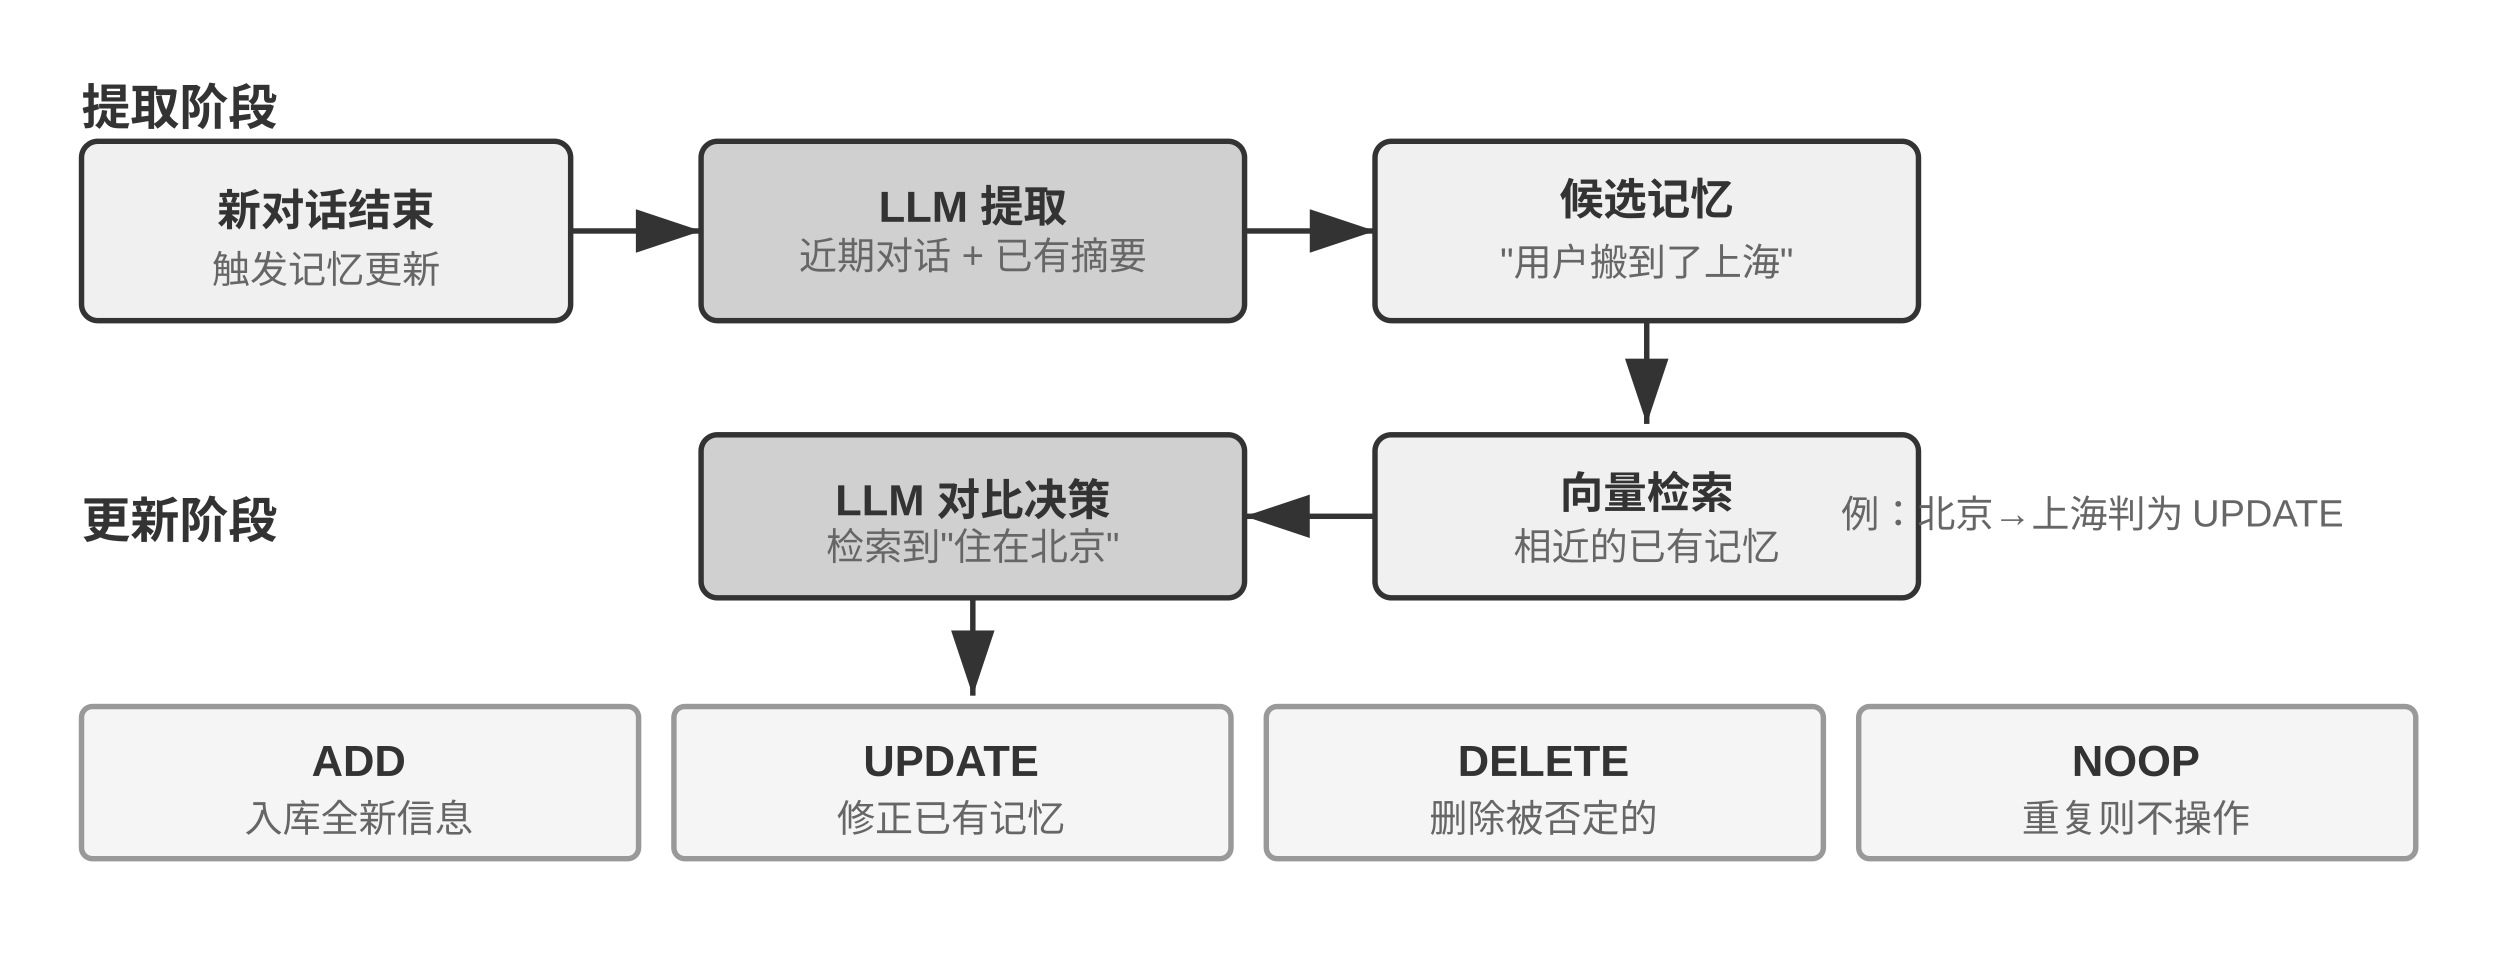
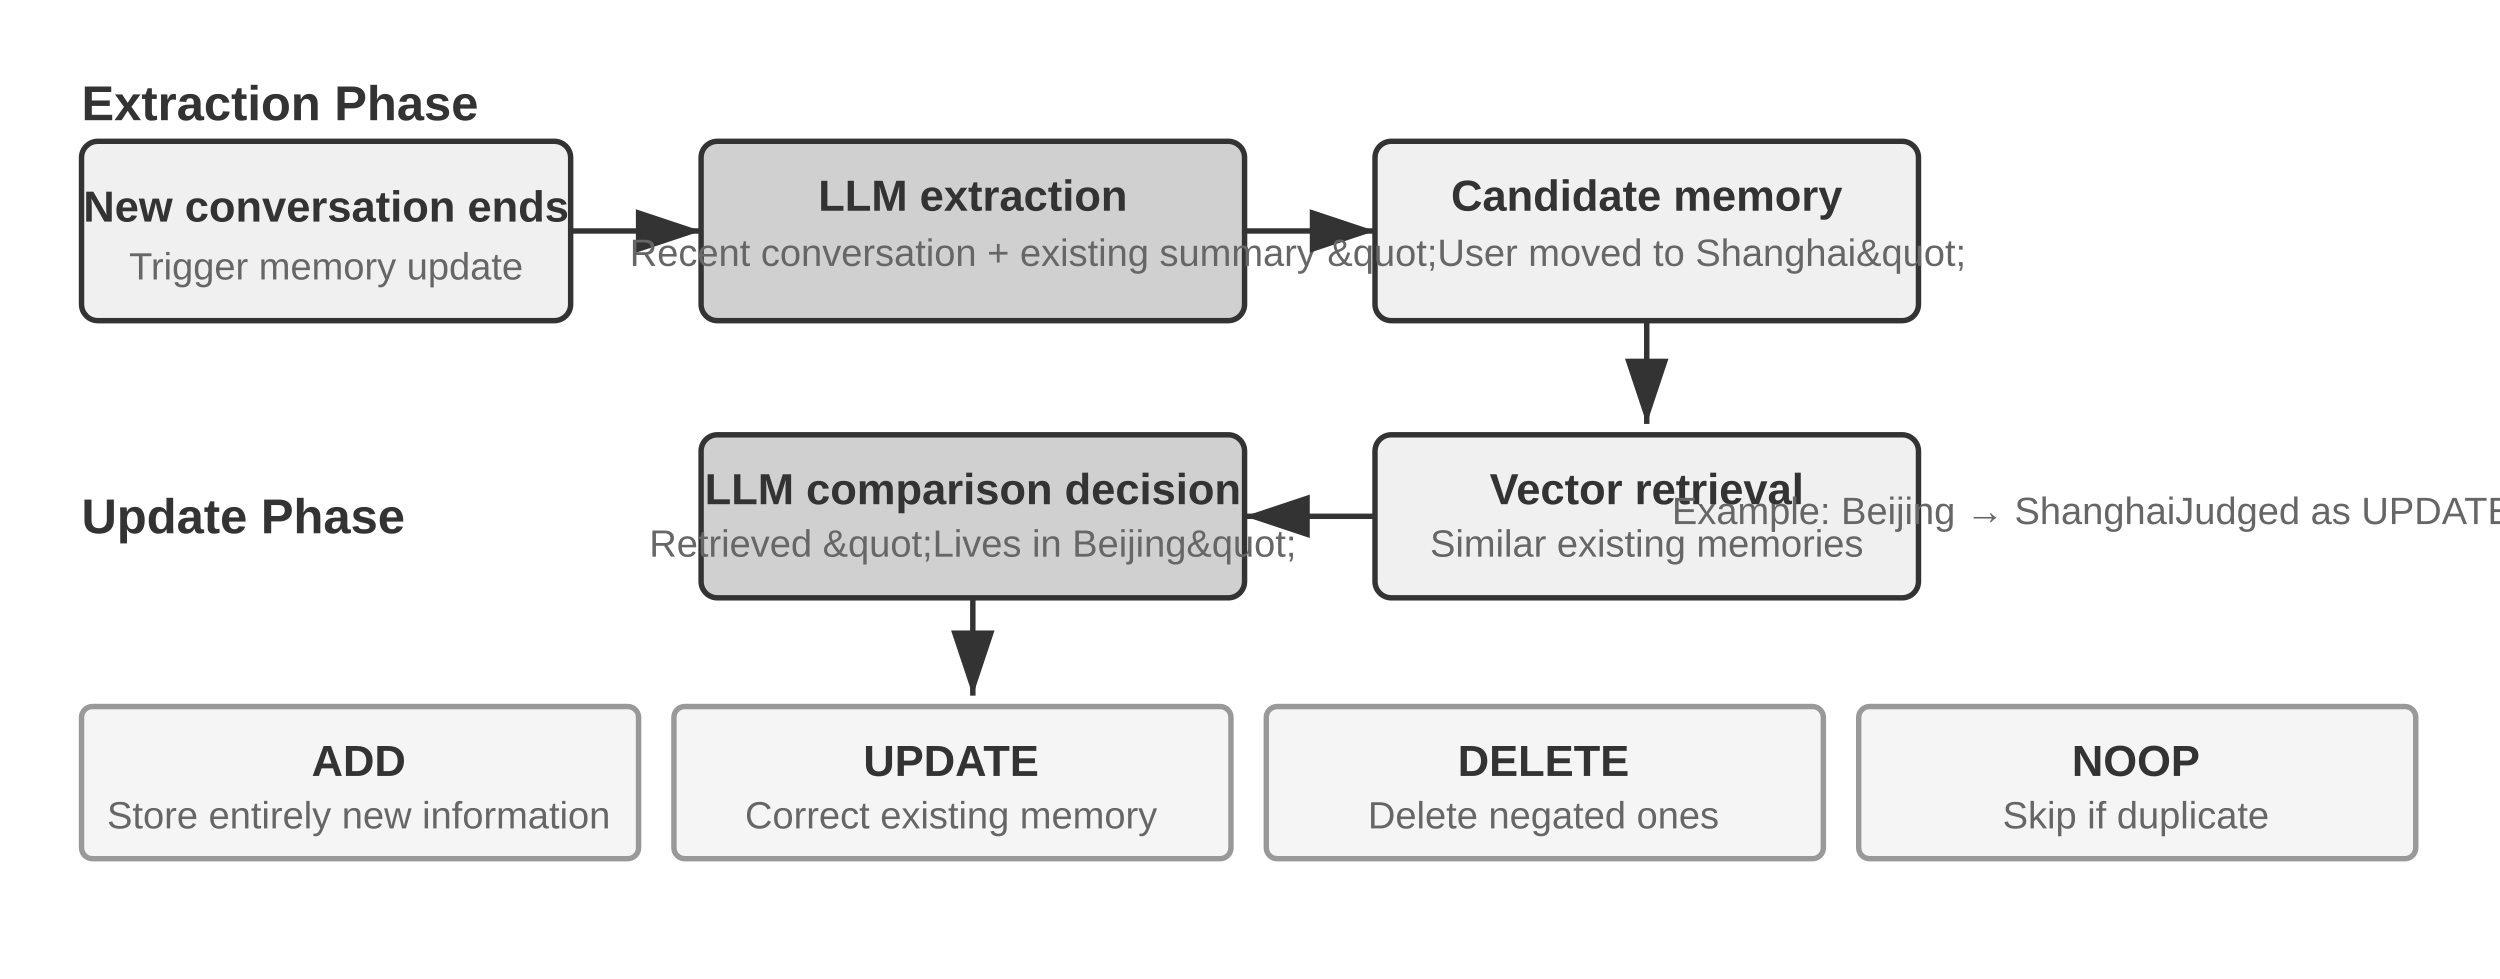
<svg xmlns="http://www.w3.org/2000/svg" viewBox="0 40 920 360" width="920" height="360" style="background:#ffffff">
  <defs>
    <marker id="ah" markerWidth="12" markerHeight="8" refX="12" refY="4" orient="auto">
      <polygon points="0 0, 12 4, 0 8" fill="#333333" />
    </marker>
    <marker id="ah-light" markerWidth="12" markerHeight="8" refX="12" refY="4" orient="auto">
      <polygon points="0 0, 12 4, 0 8" fill="#999999" />
    </marker>
  </defs>
-   <text x="30" y="78" font-family="Arial, 'Helvetica Neue', Helvetica, 'PingFang SC', 'Microsoft YaHei', sans-serif" font-size="18" fill="#333333" text-anchor="start" dominant-baseline="central" font-weight="bold">提取阶段</text>
+   <text x="30" y="78" font-family="Arial, 'Helvetica Neue', Helvetica, 'PingFang SC', 'Microsoft YaHei', sans-serif" font-size="18" fill="#333333" text-anchor="start" dominant-baseline="central" font-weight="bold">Extraction Phase</text>
  <rect x="30" y="92" width="180" height="66" rx="6" fill="#f0f0f0" stroke="#333333" stroke-width="2" />
-   <text x="120" y="116" font-family="Arial, 'Helvetica Neue', Helvetica, 'PingFang SC', 'Microsoft YaHei', sans-serif" font-size="16" fill="#333333" text-anchor="middle" dominant-baseline="central" font-weight="bold">新对话结束</text>
-   <text x="120" y="138" font-family="Arial, 'Helvetica Neue', Helvetica, 'PingFang SC', 'Microsoft YaHei', sans-serif" font-size="14" fill="#666666" text-anchor="middle" dominant-baseline="central" font-weight="normal">触发记忆更新</text>
+   <text x="120" y="116" font-family="Arial, 'Helvetica Neue', Helvetica, 'PingFang SC', 'Microsoft YaHei', sans-serif" font-size="16" fill="#333333" text-anchor="middle" dominant-baseline="central" font-weight="bold">New conversation ends</text>
+   <text x="120" y="138" font-family="Arial, 'Helvetica Neue', Helvetica, 'PingFang SC', 'Microsoft YaHei', sans-serif" font-size="14" fill="#666666" text-anchor="middle" dominant-baseline="central" font-weight="normal">Trigger memory update</text>
  <line x1="210" y1="125" x2="258" y2="125" stroke="#333333" stroke-width="2" marker-end="url(#ah)" />
  <rect x="258" y="92" width="200" height="66" rx="6" fill="#d0d0d0" stroke="#333333" stroke-width="2" />
-   <text x="358" y="112" font-family="Arial, 'Helvetica Neue', Helvetica, 'PingFang SC', 'Microsoft YaHei', sans-serif" font-size="16" fill="#333333" text-anchor="middle" dominant-baseline="central" font-weight="bold">LLM 提取</text>
-   <text x="358" y="133" font-family="Arial, 'Helvetica Neue', Helvetica, 'PingFang SC', 'Microsoft YaHei', sans-serif" font-size="14" fill="#666666" text-anchor="middle" dominant-baseline="central" font-weight="normal">近期对话 + 已有摘要</text>
+   <text x="358" y="112" font-family="Arial, 'Helvetica Neue', Helvetica, 'PingFang SC', 'Microsoft YaHei', sans-serif" font-size="16" fill="#333333" text-anchor="middle" dominant-baseline="central" font-weight="bold">LLM extraction</text>
+   <text x="358" y="133" font-family="Arial, 'Helvetica Neue', Helvetica, 'PingFang SC', 'Microsoft YaHei', sans-serif" font-size="14" fill="#666666" text-anchor="middle" dominant-baseline="central" font-weight="normal">Recent conversation + existing summary</text>
  <line x1="458" y1="125" x2="506" y2="125" stroke="#333333" stroke-width="2" marker-end="url(#ah)" />
  <rect x="506" y="92" width="200" height="66" rx="6" fill="#f0f0f0" stroke="#333333" stroke-width="2" />
-   <text x="606" y="112" font-family="Arial, 'Helvetica Neue', Helvetica, 'PingFang SC', 'Microsoft YaHei', sans-serif" font-size="16" fill="#333333" text-anchor="middle" dominant-baseline="central" font-weight="bold">候选记忆</text>
-   <text x="606" y="133" font-family="Arial, 'Helvetica Neue', Helvetica, 'PingFang SC', 'Microsoft YaHei', sans-serif" font-size="14" fill="#666666" text-anchor="middle" dominant-baseline="central" font-weight="normal">"用户搬到了上海"</text>
+   <text x="606" y="112" font-family="Arial, 'Helvetica Neue', Helvetica, 'PingFang SC', 'Microsoft YaHei', sans-serif" font-size="16" fill="#333333" text-anchor="middle" dominant-baseline="central" font-weight="bold">Candidate memory</text>
+   <text x="606" y="133" font-family="Arial, 'Helvetica Neue', Helvetica, 'PingFang SC', 'Microsoft YaHei', sans-serif" font-size="14" fill="#666666" text-anchor="middle" dominant-baseline="central" font-weight="normal">&amp;quot;User moved to Shanghai&amp;quot;</text>
  <line x1="606" y1="158" x2="606" y2="196" stroke="#333333" stroke-width="2" marker-end="url(#ah)" />
-   <text x="30" y="230" font-family="Arial, 'Helvetica Neue', Helvetica, 'PingFang SC', 'Microsoft YaHei', sans-serif" font-size="18" fill="#333333" text-anchor="start" dominant-baseline="central" font-weight="bold">更新阶段</text>
+   <text x="30" y="230" font-family="Arial, 'Helvetica Neue', Helvetica, 'PingFang SC', 'Microsoft YaHei', sans-serif" font-size="18" fill="#333333" text-anchor="start" dominant-baseline="central" font-weight="bold">Update Phase</text>
  <rect x="506" y="200" width="200" height="60" rx="6" fill="#f0f0f0" stroke="#333333" stroke-width="2" />
-   <text x="606" y="220" font-family="Arial, 'Helvetica Neue', Helvetica, 'PingFang SC', 'Microsoft YaHei', sans-serif" font-size="16" fill="#333333" text-anchor="middle" dominant-baseline="central" font-weight="bold">向量检索</text>
-   <text x="606" y="240" font-family="Arial, 'Helvetica Neue', Helvetica, 'PingFang SC', 'Microsoft YaHei', sans-serif" font-size="14" fill="#666666" text-anchor="middle" dominant-baseline="central" font-weight="normal">相近的已有记忆</text>
+   <text x="606" y="220" font-family="Arial, 'Helvetica Neue', Helvetica, 'PingFang SC', 'Microsoft YaHei', sans-serif" font-size="16" fill="#333333" text-anchor="middle" dominant-baseline="central" font-weight="bold">Vector retrieval</text>
+   <text x="606" y="240" font-family="Arial, 'Helvetica Neue', Helvetica, 'PingFang SC', 'Microsoft YaHei', sans-serif" font-size="14" fill="#666666" text-anchor="middle" dominant-baseline="central" font-weight="normal">Similar existing memories</text>
  <line x1="506" y1="230" x2="458" y2="230" stroke="#333333" stroke-width="2" marker-end="url(#ah)" />
  <rect x="258" y="200" width="200" height="60" rx="6" fill="#d0d0d0" stroke="#333333" stroke-width="2" />
-   <text x="358" y="220" font-family="Arial, 'Helvetica Neue', Helvetica, 'PingFang SC', 'Microsoft YaHei', sans-serif" font-size="16" fill="#333333" text-anchor="middle" dominant-baseline="central" font-weight="bold">LLM 对比决策</text>
-   <text x="358" y="240" font-family="Arial, 'Helvetica Neue', Helvetica, 'PingFang SC', 'Microsoft YaHei', sans-serif" font-size="14" fill="#666666" text-anchor="middle" dominant-baseline="central" font-weight="normal">检索到"住在北京"</text>
+   <text x="358" y="220" font-family="Arial, 'Helvetica Neue', Helvetica, 'PingFang SC', 'Microsoft YaHei', sans-serif" font-size="16" fill="#333333" text-anchor="middle" dominant-baseline="central" font-weight="bold">LLM comparison decision</text>
+   <text x="358" y="240" font-family="Arial, 'Helvetica Neue', Helvetica, 'PingFang SC', 'Microsoft YaHei', sans-serif" font-size="14" fill="#666666" text-anchor="middle" dominant-baseline="central" font-weight="normal">Retrieved &amp;quot;Lives in Beijing&amp;quot;</text>
  <line x1="358" y1="260" x2="358" y2="296" stroke="#333333" stroke-width="2" marker-end="url(#ah)" />
  <rect x="30" y="300" width="205" height="56" rx="4" fill="#f5f5f5" stroke="#999999" stroke-width="2" />
  <text x="132" y="320" font-family="Arial, 'Helvetica Neue', Helvetica, 'PingFang SC', 'Microsoft YaHei', sans-serif" font-size="16" fill="#333333" text-anchor="middle" dominant-baseline="central" font-weight="bold">ADD</text>
-   <text x="132" y="340" font-family="Arial, 'Helvetica Neue', Helvetica, 'PingFang SC', 'Microsoft YaHei', sans-serif" font-size="14" fill="#666666" text-anchor="middle" dominant-baseline="central" font-weight="normal">入库全新信息</text>
+   <text x="132" y="340" font-family="Arial, 'Helvetica Neue', Helvetica, 'PingFang SC', 'Microsoft YaHei', sans-serif" font-size="14" fill="#666666" text-anchor="middle" dominant-baseline="central" font-weight="normal">Store entirely new information</text>
  <rect x="248" y="300" width="205" height="56" rx="4" fill="#f5f5f5" stroke="#999999" stroke-width="2" />
  <text x="350" y="320" font-family="Arial, 'Helvetica Neue', Helvetica, 'PingFang SC', 'Microsoft YaHei', sans-serif" font-size="16" fill="#333333" text-anchor="middle" dominant-baseline="central" font-weight="bold">UPDATE</text>
-   <text x="350" y="340" font-family="Arial, 'Helvetica Neue', Helvetica, 'PingFang SC', 'Microsoft YaHei', sans-serif" font-size="14" fill="#666666" text-anchor="middle" dominant-baseline="central" font-weight="normal">修正已有记忆</text>
+   <text x="350" y="340" font-family="Arial, 'Helvetica Neue', Helvetica, 'PingFang SC', 'Microsoft YaHei', sans-serif" font-size="14" fill="#666666" text-anchor="middle" dominant-baseline="central" font-weight="normal">Correct existing memory</text>
  <rect x="466" y="300" width="205" height="56" rx="4" fill="#f5f5f5" stroke="#999999" stroke-width="2" />
  <text x="568" y="320" font-family="Arial, 'Helvetica Neue', Helvetica, 'PingFang SC', 'Microsoft YaHei', sans-serif" font-size="16" fill="#333333" text-anchor="middle" dominant-baseline="central" font-weight="bold">DELETE</text>
-   <text x="568" y="340" font-family="Arial, 'Helvetica Neue', Helvetica, 'PingFang SC', 'Microsoft YaHei', sans-serif" font-size="14" fill="#666666" text-anchor="middle" dominant-baseline="central" font-weight="normal">删除被否定的</text>
+   <text x="568" y="340" font-family="Arial, 'Helvetica Neue', Helvetica, 'PingFang SC', 'Microsoft YaHei', sans-serif" font-size="14" fill="#666666" text-anchor="middle" dominant-baseline="central" font-weight="normal">Delete negated ones</text>
  <rect x="684" y="300" width="205" height="56" rx="4" fill="#f5f5f5" stroke="#999999" stroke-width="2" />
  <text x="786" y="320" font-family="Arial, 'Helvetica Neue', Helvetica, 'PingFang SC', 'Microsoft YaHei', sans-serif" font-size="16" fill="#333333" text-anchor="middle" dominant-baseline="central" font-weight="bold">NOOP</text>
-   <text x="786" y="340" font-family="Arial, 'Helvetica Neue', Helvetica, 'PingFang SC', 'Microsoft YaHei', sans-serif" font-size="14" fill="#666666" text-anchor="middle" dominant-baseline="central" font-weight="normal">重复则不操作</text>
-   <text x="770" y="228" font-family="Arial, 'Helvetica Neue', Helvetica, 'PingFang SC', 'Microsoft YaHei', sans-serif" font-size="14" fill="#666666" text-anchor="middle" dominant-baseline="central" font-weight="normal">例：北京→上海
- 判为 UPDATE</text>
+   <text x="786" y="340" font-family="Arial, 'Helvetica Neue', Helvetica, 'PingFang SC', 'Microsoft YaHei', sans-serif" font-size="14" fill="#666666" text-anchor="middle" dominant-baseline="central" font-weight="normal">Skip if duplicate</text>
+   <text x="770" y="228" font-family="Arial, 'Helvetica Neue', Helvetica, 'PingFang SC', 'Microsoft YaHei', sans-serif" font-size="14" fill="#666666" text-anchor="middle" dominant-baseline="central" font-weight="normal">Example: Beijing → Shanghai
+ Judged as UPDATE</text>
</svg>
